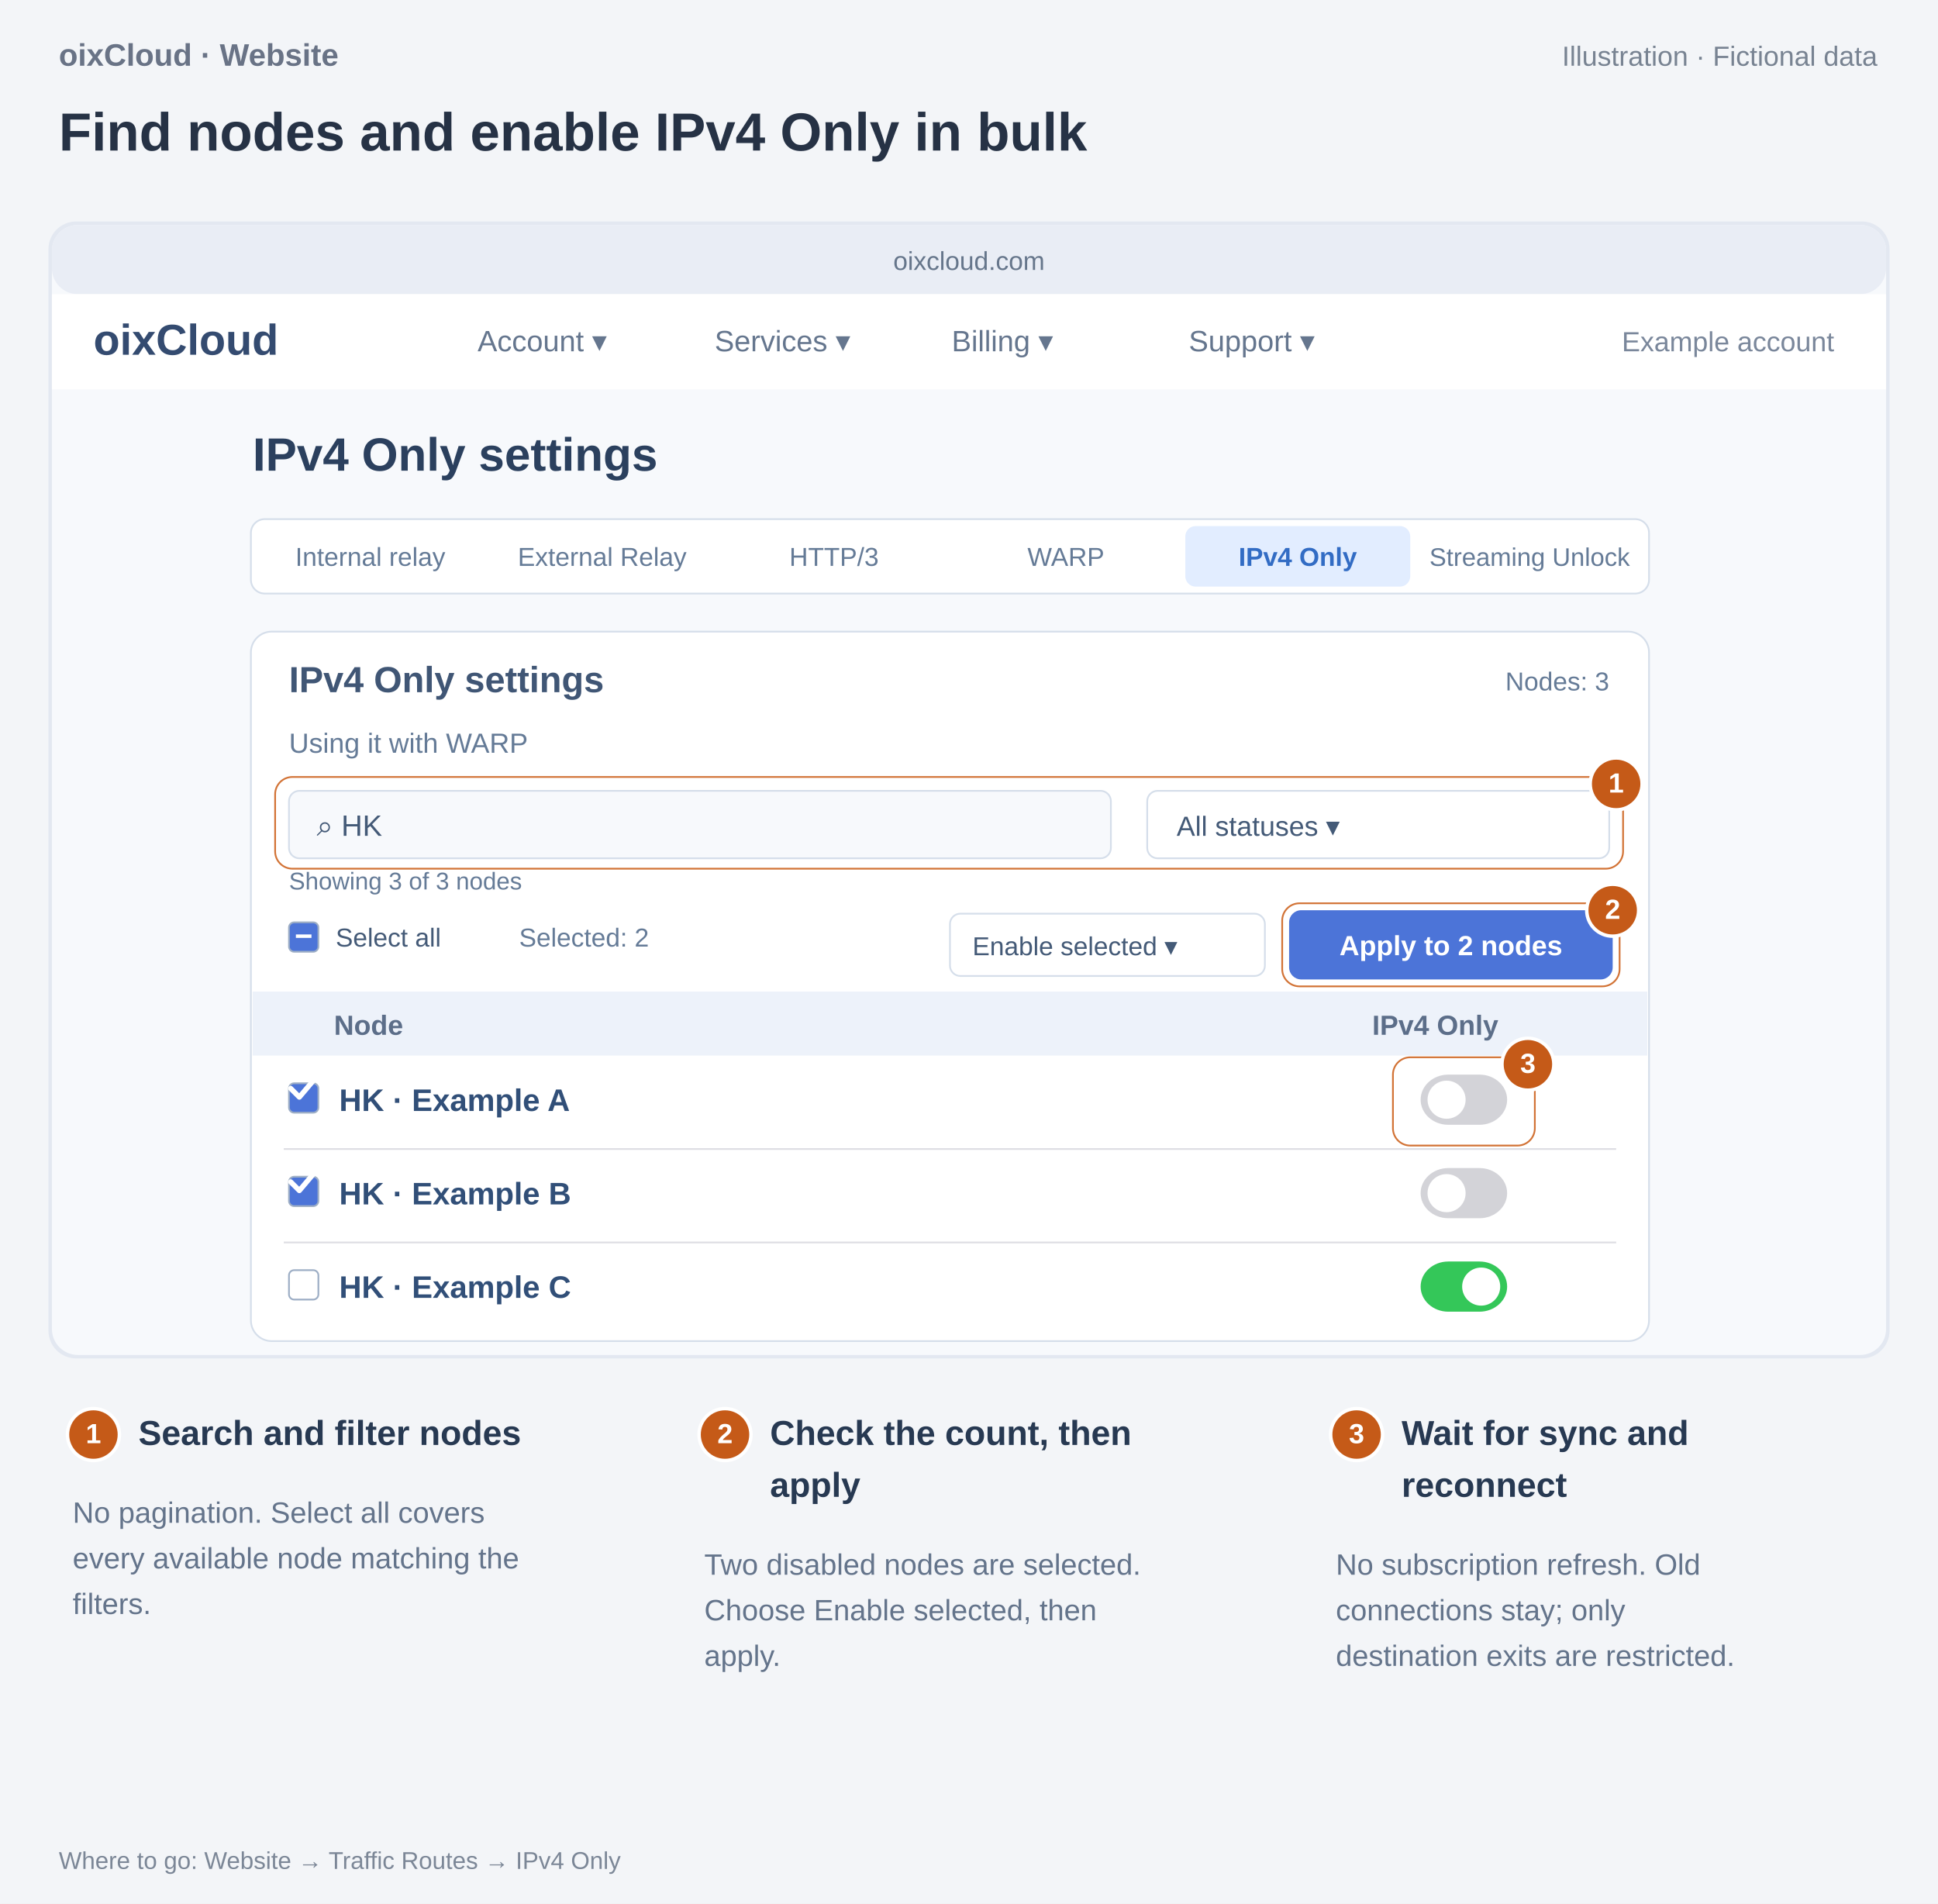
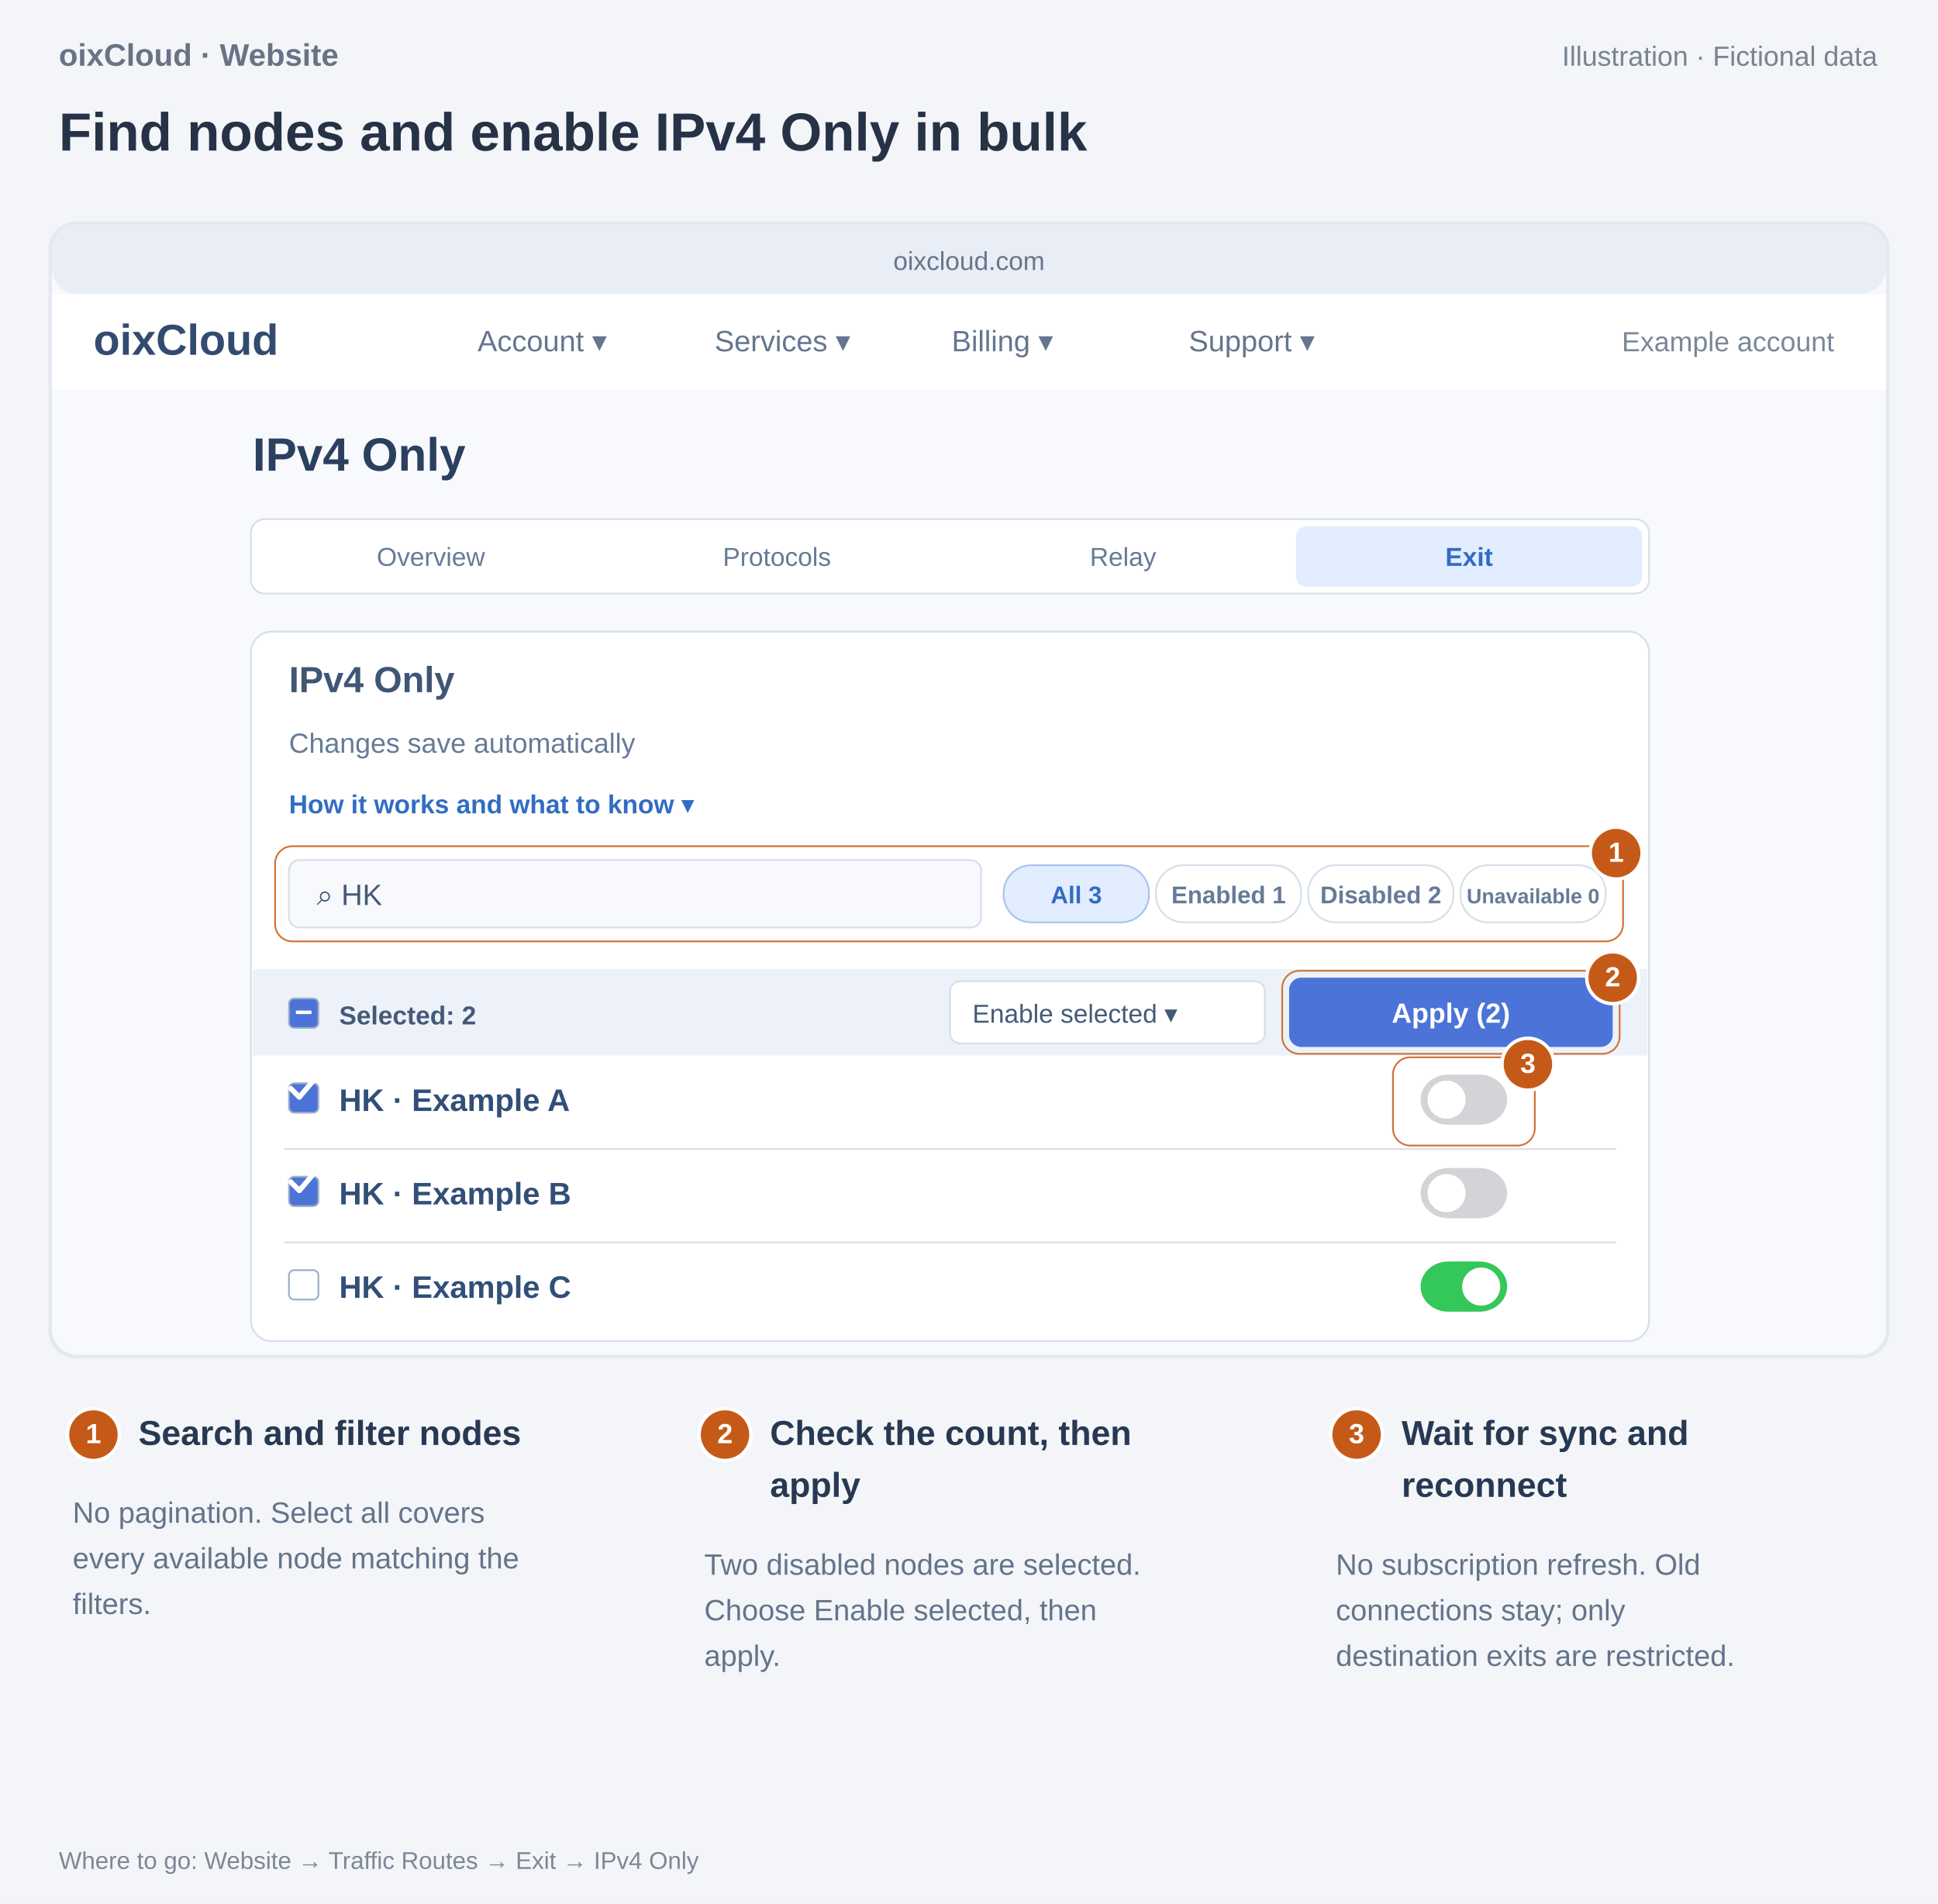
<svg xmlns="http://www.w3.org/2000/svg" width="1120" height="1100" viewBox="0 0 1120 1100" role="img" aria-labelledby="title desc">
  <g font-family="-apple-system,BlinkMacSystemFont,'PingFang SC','Segoe UI',Arial,sans-serif">
    <rect x="0" y="0" width="1120" height="1100" rx="0" fill="#f3f5f8" stroke="none" />
    <text x="34" y="38" font-size="18" fill="#697386" font-weight="600" text-anchor="start">oixCloud · Website</text>
    <text x="1085" y="38" font-size="16" fill="#788392" font-weight="500" text-anchor="end">Illustration · Fictional data</text>
    <text x="34" y="87" font-size="31" fill="#263245" font-weight="700" text-anchor="start">Find nodes and enable IPv4 Only in bulk</text>
    <rect x="28" y="128" width="1064" height="657" rx="16" fill="#e3e8f1" stroke="none" />
    <rect x="30" y="130" width="1060" height="653" rx="15" fill="#f7f9fc" stroke="none" />
    <rect x="30" y="130" width="1060" height="40" rx="15" fill="#e9edf5" stroke="none" />
    <text x="560" y="156" font-size="15" fill="#66768b" font-weight="500" text-anchor="middle">oixcloud.com</text>
    <rect x="30" y="170" width="1060" height="55" rx="0" fill="#fff" stroke="none" />
    <text x="54" y="205" font-size="25" fill="#344b70" font-weight="700" text-anchor="start">oixCloud</text>
    <text x="276" y="203" font-size="17" fill="#65768e" font-weight="400" text-anchor="start">Account ▾</text>
    <text x="413" y="203" font-size="17" fill="#65768e" font-weight="400" text-anchor="start">Services ▾</text>
    <text x="550" y="203" font-size="17" fill="#65768e" font-weight="400" text-anchor="start">Billing ▾</text>
    <text x="687" y="203" font-size="17" fill="#65768e" font-weight="400" text-anchor="start">Support ▾</text>
    <text x="1060" y="203" font-size="16" fill="#7a879b" font-weight="500" text-anchor="end">Example account</text>
-     <text x="146" y="272" font-size="27" fill="#2b405e" font-weight="650" text-anchor="start">IPv4 Only settings</text>
+     <text x="146" y="272" font-size="27" fill="#2b405e" font-weight="650" text-anchor="start">IPv4 Only</text>
    <g transform="translate(-100 0)">
      <rect x="245" y="300" width="808" height="43" rx="8" fill="#fff" stroke="#d5deea" />
-       <text x="314" y="327" font-size="15" fill="#657b97" font-weight="400" text-anchor="middle">Internal relay</text>
-       <text x="448" y="327" font-size="15" fill="#657b97" font-weight="400" text-anchor="middle">External Relay</text>
-       <text x="582" y="327" font-size="15" fill="#657b97" font-weight="400" text-anchor="middle">HTTP/3</text>
-       <text x="716" y="327" font-size="15" fill="#657b97" font-weight="400" text-anchor="middle">WARP</text>
-       <rect x="785" y="304" width="130" height="35" rx="6" fill="#e2edff" stroke="none" />
-       <text x="850" y="327" font-size="15" fill="#326cc4" font-weight="600" text-anchor="middle">IPv4 Only</text>
-       <text x="984" y="327" font-size="14.681" fill="#657b97" font-weight="400" text-anchor="middle">Streaming Unlock</text>
+       <text x="349" y="327" font-size="15" fill="#657b97" font-weight="400" text-anchor="middle">Overview</text>
+       <text x="549" y="327" font-size="15" fill="#657b97" font-weight="400" text-anchor="middle">Protocols</text>
+       <text x="749" y="327" font-size="15" fill="#657b97" font-weight="400" text-anchor="middle">Relay</text>
+       <rect x="849" y="304" width="200" height="35" rx="6" fill="#e2edff" stroke="none" />
+       <text x="949" y="327" font-size="15" fill="#326cc4" font-weight="600" text-anchor="middle">Exit</text>
      <rect x="245" y="365" width="808" height="410" rx="12" fill="#fff" stroke="#d5deea" />
-       <text x="267" y="400" font-size="21" fill="#405675" font-weight="600" text-anchor="start">IPv4 Only settings</text>
-       <text x="1030" y="399" font-size="15" fill="#657b97" font-weight="400" text-anchor="end">Nodes: 3</text>
-       <text x="267" y="435" font-size="16" fill="#657b97" font-weight="400" text-anchor="start">Using it with WARP</text>
-       <rect x="267" y="457" width="475" height="39" rx="6" fill="#f7f9fc" stroke="#d5deea" />
-       <text x="283" y="483" font-size="17" fill="#445a77" font-weight="400" text-anchor="start">⌕ HK</text>
-       <rect x="763" y="457" width="267" height="39" rx="6" fill="#fff" stroke="#d5deea" />
-       <text x="780" y="483" font-size="16" fill="#445a77" font-weight="400" text-anchor="start">All statuses ▾</text>
-       <text x="267" y="514" font-size="14" fill="#657b97" font-weight="400" text-anchor="start">Showing 3 of 3 nodes</text>
-       <rect x="267" y="533" width="17" height="17" rx="3" fill="#4c74d8" stroke="#9daec5" />
-       <path d="M271 541H280" stroke="#fff" stroke-width="2" />
-       <text x="294" y="547" font-size="15" fill="#445a77" font-weight="400" text-anchor="start">Select all</text>
-       <text x="400" y="547" font-size="15" fill="#657b97" font-weight="400" text-anchor="start">Selected: 2</text>
-       <rect x="259" y="449" width="779" height="53" rx="10" fill="none" stroke="#d27336" />
-       <circle cx="1034" cy="453" r="15" fill="#c55a18" stroke="#fff" stroke-width="2" />
-       <text x="1034" y="458" font-size="16" fill="#fff" font-weight="700" text-anchor="middle">1</text>
-       <rect x="649" y="528" width="182" height="36" rx="6" fill="#fff" stroke="#d5deea" />
-       <text x="662" y="552" font-size="15" fill="#445a77" font-weight="400" text-anchor="start">Enable selected ▾</text>
-       <rect x="845" y="526" width="187" height="40" rx="7" fill="#4c74d8" stroke="none" />
-       <text x="938.5" y="552" font-size="16" fill="#fff" font-weight="600" text-anchor="middle">Apply to 2 nodes</text>
-       <rect x="841" y="522" width="195" height="48" rx="10" fill="none" stroke="#d27336" />
-       <circle cx="1032" cy="526" r="15" fill="#c55a18" stroke="#fff" stroke-width="2" />
-       <text x="1032" y="531" font-size="16" fill="#fff" font-weight="700" text-anchor="middle">2</text>
-       <rect x="246" y="573" width="806" height="37" rx="0" fill="#edf2fa" stroke="none" />
-       <text x="293" y="598" font-size="16" fill="#5c6e89" font-weight="600" text-anchor="start">Node</text>
-       <text x="893" y="598" font-size="16" fill="#5c6e89" font-weight="600" text-anchor="start">IPv4 Only</text>
+       <text x="267" y="400" font-size="21" fill="#405675" font-weight="600" text-anchor="start">IPv4 Only</text>
+       <text x="267" y="435" font-size="16" fill="#657b97" font-weight="400" text-anchor="start">Changes save automatically</text>
+       <text x="267" y="470" font-size="15" fill="#326cc4" font-weight="600" text-anchor="start">How it works and what to know ▾</text>
+       <rect x="267" y="497" width="400" height="39" rx="6" fill="#f7f9fc" stroke="#d5deea" />
+       <text x="283" y="523" font-size="17" fill="#445a77" font-weight="400" text-anchor="start">⌕ HK</text>
+       <rect x="680" y="500" width="84" height="33" rx="16" fill="#e2edff" stroke="#a9c3ee" />
+       <text x="722" y="522" font-size="14" fill="#326cc4" font-weight="600" text-anchor="middle">All 3</text>
+       <rect x="768" y="500" width="84" height="33" rx="16" fill="#fff" stroke="#d5deea" />
+       <text x="810" y="522" font-size="14" fill="#657b97" font-weight="600" text-anchor="middle">Enabled 1</text>
+       <rect x="856" y="500" width="84" height="33" rx="16" fill="#fff" stroke="#d5deea" />
+       <text x="898" y="522" font-size="14" fill="#657b97" font-weight="600" text-anchor="middle">Disabled 2</text>
+       <rect x="944" y="500" width="84" height="33" rx="16" fill="#fff" stroke="#d5deea" />
+       <text x="986" y="522" font-size="12.006" fill="#657b97" font-weight="600" text-anchor="middle">Unavailable 0</text>
+       <rect x="259" y="489" width="779" height="55" rx="10" fill="none" stroke="#d27336" />
+       <circle cx="1034" cy="493" r="15" fill="#c55a18" stroke="#fff" stroke-width="2" />
+       <text x="1034" y="498" font-size="16" fill="#fff" font-weight="700" text-anchor="middle">1</text>
+       <rect x="246" y="560" width="806" height="50" rx="0" fill="#edf2fa" stroke="none" />
+       <rect x="267" y="577" width="17" height="17" rx="3" fill="#4c74d8" stroke="#9daec5" />
+       <path d="M271 585H280" stroke="#fff" stroke-width="2" />
+       <text x="296" y="592" font-size="15" fill="#445a77" font-weight="600" text-anchor="start">Selected: 2</text>
+       <rect x="649" y="567" width="182" height="36" rx="6" fill="#fff" stroke="#d5deea" />
+       <text x="662" y="591" font-size="15" fill="#445a77" font-weight="400" text-anchor="start">Enable selected ▾</text>
+       <rect x="845" y="565" width="187" height="40" rx="7" fill="#4c74d8" stroke="none" />
+       <text x="938.5" y="591" font-size="16" fill="#fff" font-weight="600" text-anchor="middle">Apply (2)</text>
+       <rect x="841" y="561" width="195" height="48" rx="10" fill="none" stroke="#d27336" />
+       <circle cx="1032" cy="565" r="15" fill="#c55a18" stroke="#fff" stroke-width="2" />
+       <text x="1032" y="570" font-size="16" fill="#fff" font-weight="700" text-anchor="middle">2</text>
      <rect x="267" y="626" width="17" height="17" rx="3" fill="#4c74d8" stroke="#9daec5" />
      <path d="M268 629l5 5 11-13" fill="none" stroke="#fff" stroke-width="3" stroke-linecap="round" stroke-linejoin="round" />
      <text x="296" y="642" font-size="18" fill="#314f78" font-weight="600" text-anchor="start">HK · Example A</text>
      <rect x="921" y="621" width="50" height="29" rx="16" fill="#d3d3d8" stroke="none" />
      <circle cx="936" cy="635.5" r="11" fill="#fff" stroke="none" stroke-width="1" />
      <path d="M264 664H1034" stroke="#dedee3" stroke-width="1" />
      <rect x="267" y="680" width="17" height="17" rx="3" fill="#4c74d8" stroke="#9daec5" />
      <path d="M268 683l5 5 11-13" fill="none" stroke="#fff" stroke-width="3" stroke-linecap="round" stroke-linejoin="round" />
      <text x="296" y="696" font-size="18" fill="#314f78" font-weight="600" text-anchor="start">HK · Example B</text>
      <rect x="921" y="675" width="50" height="29" rx="16" fill="#d3d3d8" stroke="none" />
      <circle cx="936" cy="689.5" r="11" fill="#fff" stroke="none" stroke-width="1" />
      <path d="M264 718H1034" stroke="#dedee3" stroke-width="1" />
      <rect x="267" y="734" width="17" height="17" rx="3" fill="#fff" stroke="#9daec5" />
      <text x="296" y="750" font-size="18" fill="#314f78" font-weight="600" text-anchor="start">HK · Example C</text>
      <rect x="921" y="729" width="50" height="29" rx="16" fill="#34c759" stroke="none" />
      <circle cx="956" cy="743.5" r="11" fill="#fff" stroke="none" stroke-width="1" />
      <rect x="905" y="611" width="82" height="51" rx="10" fill="none" stroke="#d27336" />
      <circle cx="983" cy="615" r="15" fill="#c55a18" stroke="#fff" stroke-width="2" />
      <text x="983" y="620" font-size="16" fill="#fff" font-weight="700" text-anchor="middle">3</text>
    </g>
    <circle cx="54" cy="829" r="15" fill="#c55a18" stroke="#fff" stroke-width="2" />
    <text x="54" y="834" font-size="16" fill="#fff" font-weight="700" text-anchor="middle">1</text>
    <text x="80" y="835" font-size="20" fill="#273952" font-weight="600" text-anchor="start">Search and filter nodes</text>
    <text x="42" y="880" font-size="17" fill="#64748b" font-weight="400" text-anchor="start">No pagination. Select all covers</text>
    <text x="42" y="906.35" font-size="17" fill="#64748b" font-weight="400" text-anchor="start">every available node matching the</text>
    <text x="42" y="932.7" font-size="17" fill="#64748b" font-weight="400" text-anchor="start"> filters.</text>
    <circle cx="419" cy="829" r="15" fill="#c55a18" stroke="#fff" stroke-width="2" />
    <text x="419" y="834" font-size="16" fill="#fff" font-weight="700" text-anchor="middle">2</text>
    <text x="445" y="835" font-size="20" fill="#273952" font-weight="600" text-anchor="start">Check the count, then</text>
    <text x="445" y="865" font-size="20" fill="#273952" font-weight="600" text-anchor="start">apply</text>
    <text x="407" y="910" font-size="17" fill="#64748b" font-weight="400" text-anchor="start">Two disabled nodes are selected.</text>
    <text x="407" y="936.35" font-size="17" fill="#64748b" font-weight="400" text-anchor="start">Choose Enable selected, then</text>
    <text x="407" y="962.7" font-size="17" fill="#64748b" font-weight="400" text-anchor="start">apply.</text>
    <circle cx="784" cy="829" r="15" fill="#c55a18" stroke="#fff" stroke-width="2" />
    <text x="784" y="834" font-size="16" fill="#fff" font-weight="700" text-anchor="middle">3</text>
    <text x="810" y="835" font-size="20" fill="#273952" font-weight="600" text-anchor="start">Wait for sync and</text>
    <text x="810" y="865" font-size="20" fill="#273952" font-weight="600" text-anchor="start">reconnect</text>
    <text x="772" y="910" font-size="17" fill="#64748b" font-weight="400" text-anchor="start">No subscription refresh. Old</text>
    <text x="772" y="936.35" font-size="17" fill="#64748b" font-weight="400" text-anchor="start">connections stay; only</text>
    <text x="772" y="962.7" font-size="17" fill="#64748b" font-weight="400" text-anchor="start">destination exits are restricted.</text>
-     <text x="34" y="1080" font-size="14" fill="#7c8797" font-weight="400" text-anchor="start">Where to go: Website → Traffic Routes → IPv4 Only</text>
+     <text x="34" y="1080" font-size="14" fill="#7c8797" font-weight="400" text-anchor="start">Where to go: Website → Traffic Routes → Exit → IPv4 Only</text>
  </g>
</svg>
